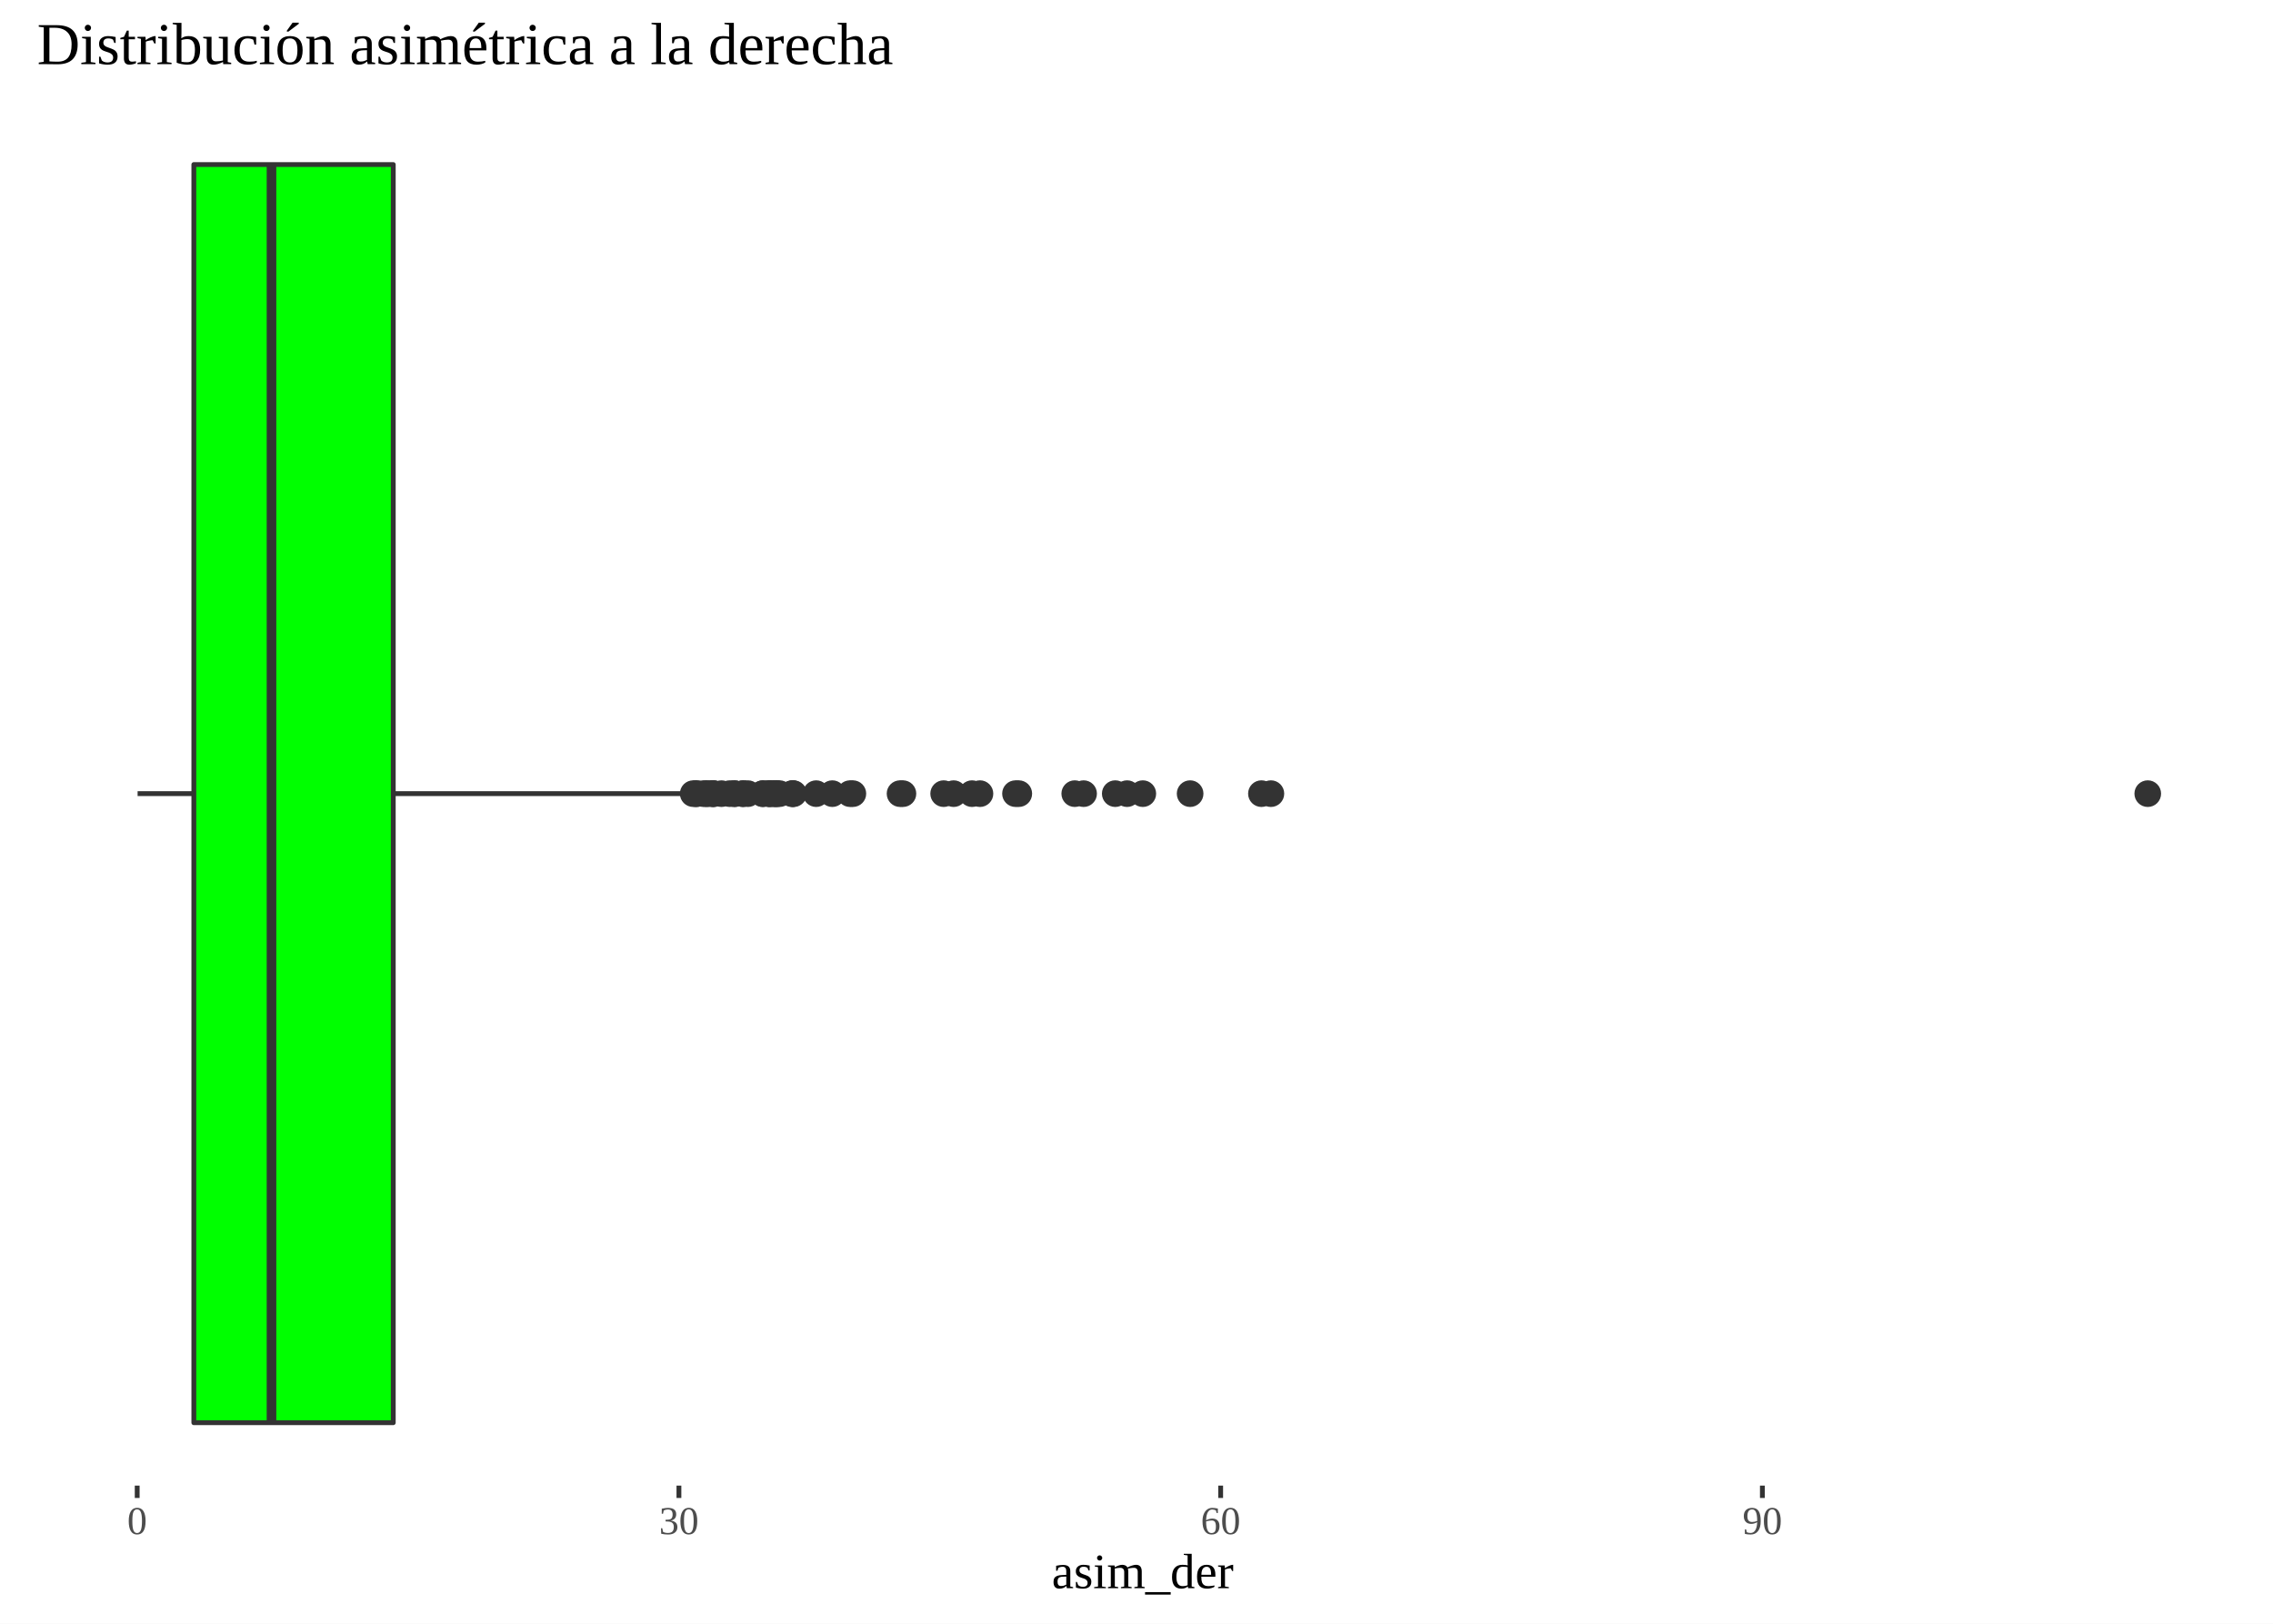
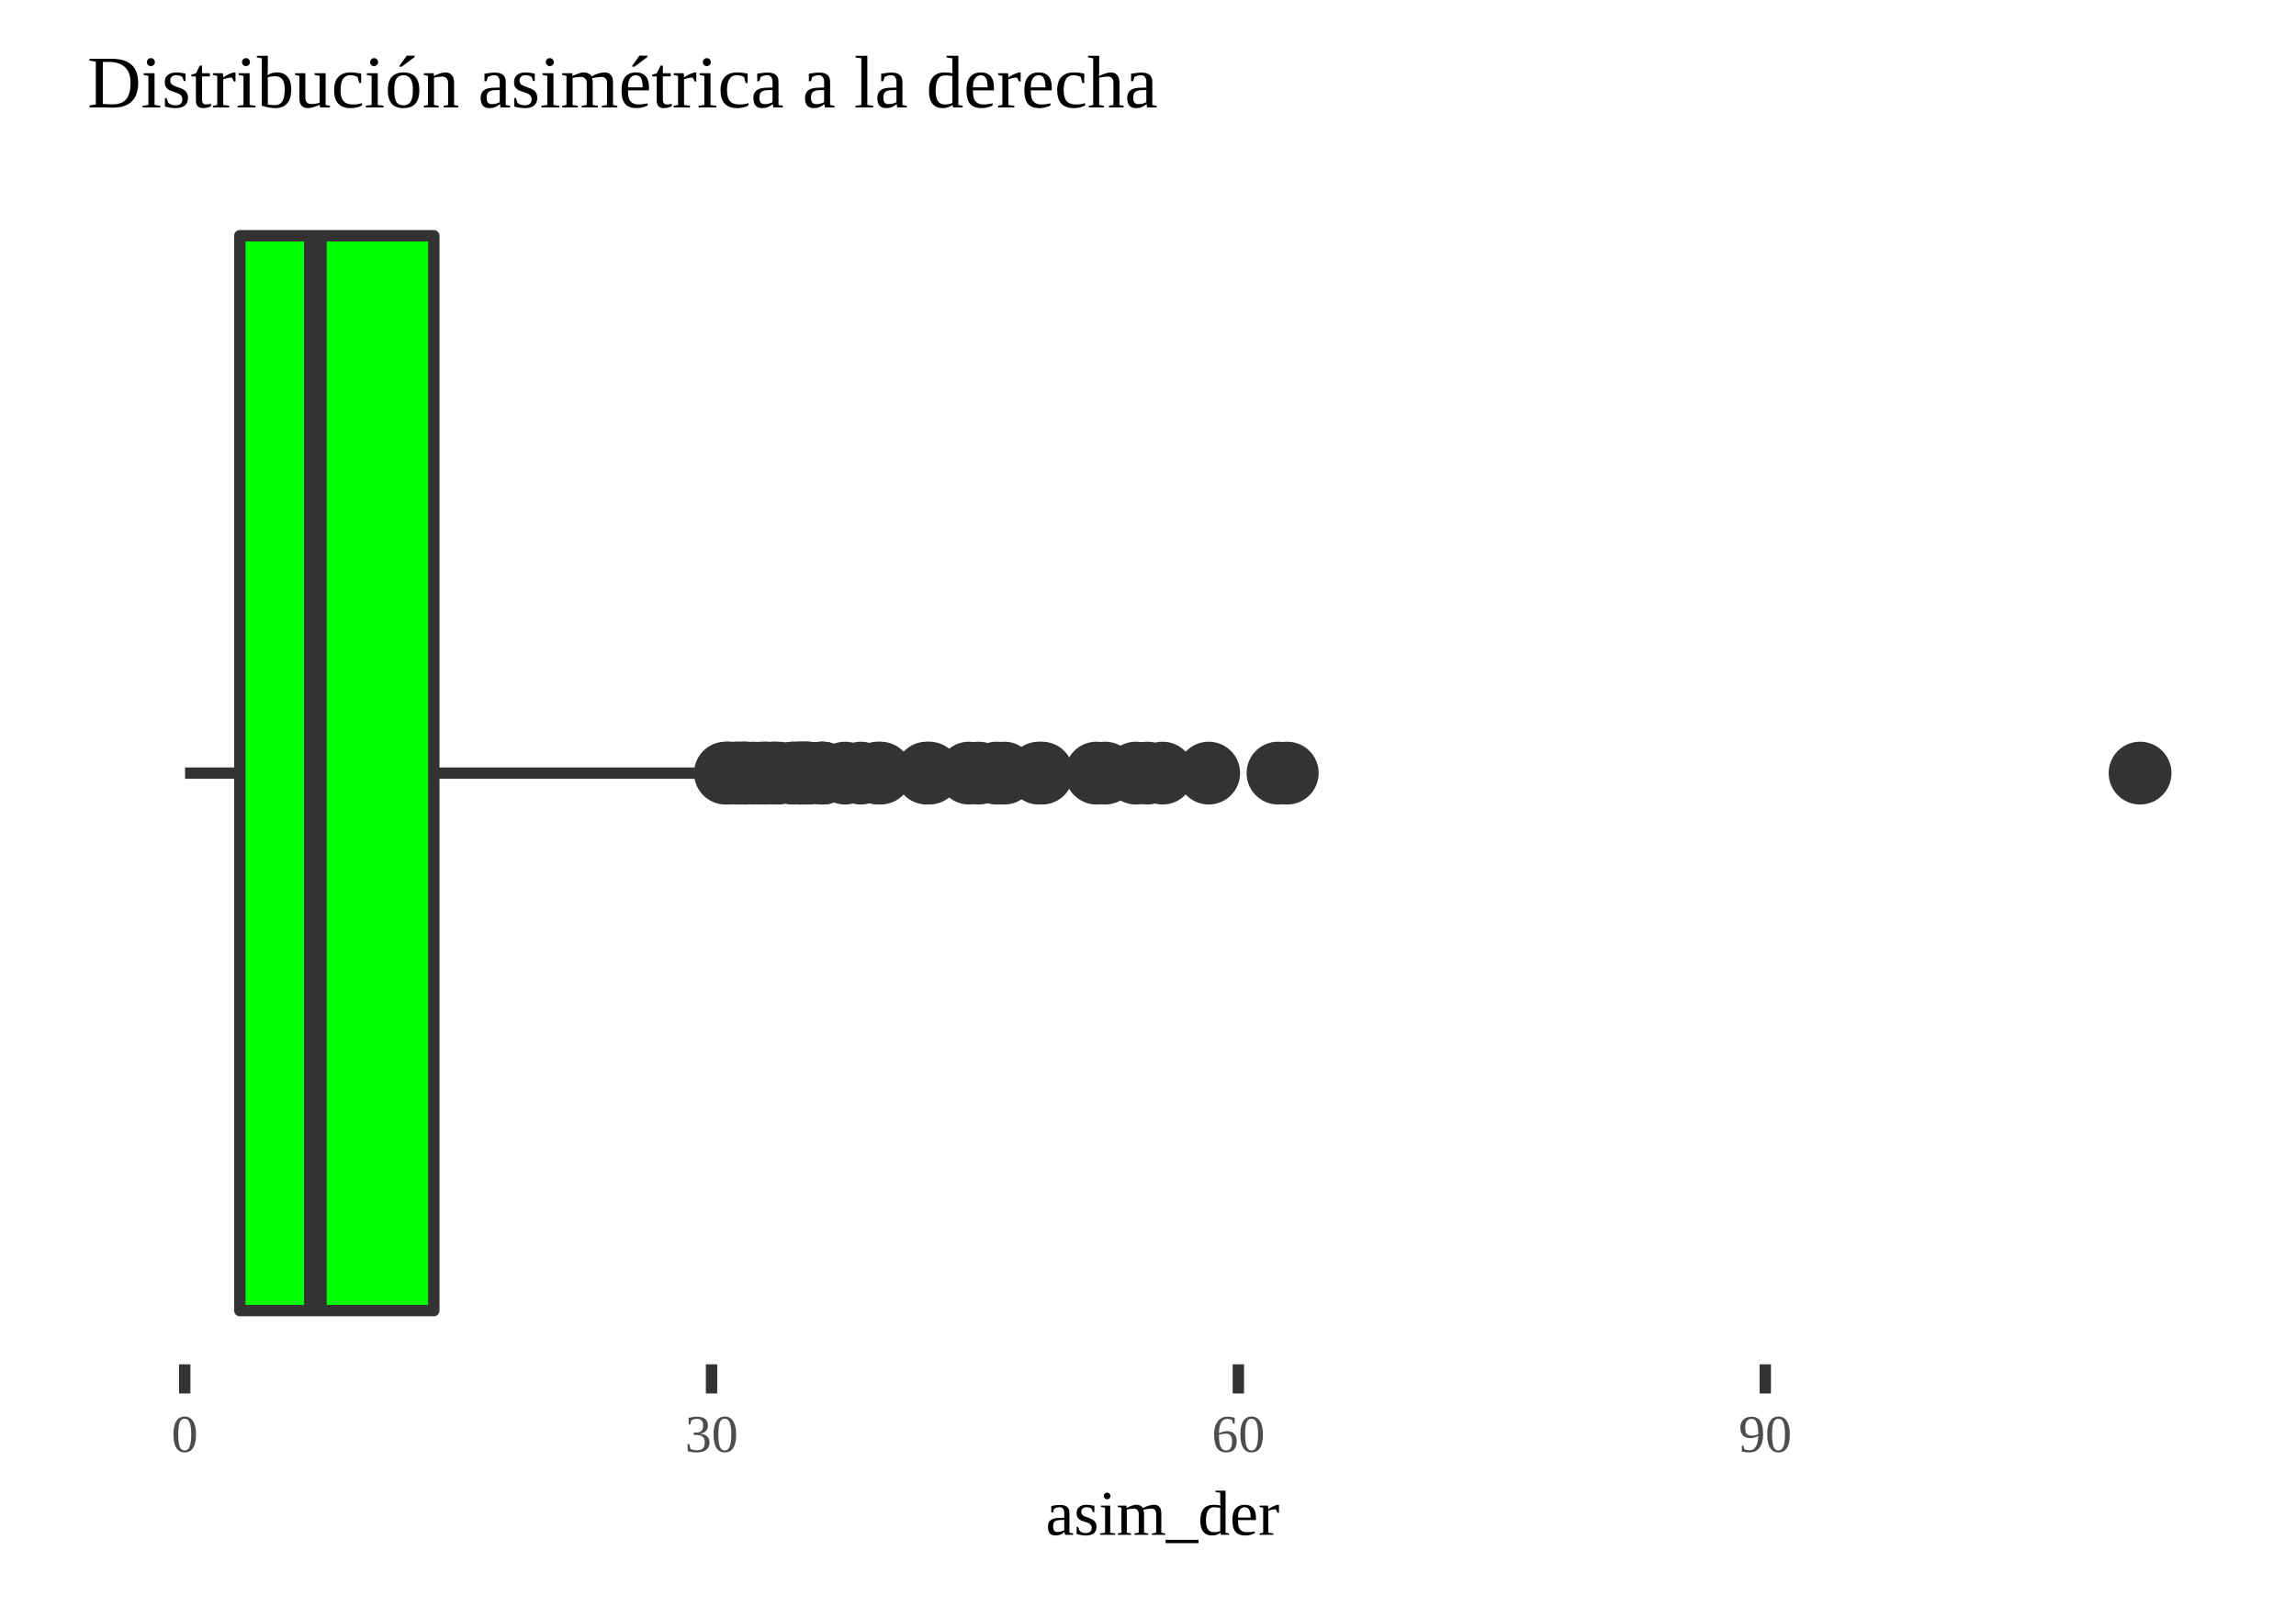
- <svg xmlns="http://www.w3.org/2000/svg" viewBox="0 0 504.00 360.00">
+ <svg xmlns="http://www.w3.org/2000/svg" viewBox="0 0 216.00 151.20">
  <defs>
    <style type="text/css">
    line, polyline, polygon, path, rect, circle {
      fill: none;
      stroke: #000000;
      stroke-linecap: round;
      stroke-linejoin: round;
      stroke-miterlimit: 10.00;
    }
  </style>
  </defs>
  <rect width="100%" height="100%" style="stroke: none; fill: #FFFFFF;" />
  <defs>
-     <clipPath id="cpOC4yMnw0OTguNTJ8MzI5LjM4fDIyLjUz">
-       <rect x="8.22" y="22.53" width="490.30" height="306.85" />
+     <clipPath id="cpOC4yMnwyMTAuNTJ8MTI4LjM3fDE3LjEy">
+       <rect x="8.22" y="17.12" width="202.30" height="111.25" />
    </clipPath>
  </defs>
-   <circle cx="162.94" cy="175.96" r="1.95pt" style="stroke-width: 0.71; stroke: #333333; fill: #333333;" clip-path="url(#cpOC4yMnw0OTguNTJ8MzI5LjM4fDIyLjUz)" />
-   <circle cx="172.13" cy="175.96" r="1.95pt" style="stroke-width: 0.71; stroke: #333333; fill: #333333;" clip-path="url(#cpOC4yMnw0OTguNTJ8MzI5LjM4fDIyLjUz)" />
-   <circle cx="249.91" cy="175.96" r="1.95pt" style="stroke-width: 0.71; stroke: #333333; fill: #333333;" clip-path="url(#cpOC4yMnw0OTguNTJ8MzI5LjM4fDIyLjUz)" />
-   <circle cx="153.71" cy="175.96" r="1.95pt" style="stroke-width: 0.71; stroke: #333333; fill: #333333;" clip-path="url(#cpOC4yMnw0OTguNTJ8MzI5LjM4fDIyLjUz)" />
-   <circle cx="253.40" cy="175.96" r="1.95pt" style="stroke-width: 0.71; stroke: #333333; fill: #333333;" clip-path="url(#cpOC4yMnw0OTguNTJ8MzI5LjM4fDIyLjUz)" />
-   <circle cx="215.53" cy="175.96" r="1.95pt" style="stroke-width: 0.71; stroke: #333333; fill: #333333;" clip-path="url(#cpOC4yMnw0OTguNTJ8MzI5LjM4fDIyLjUz)" />
-   <circle cx="279.70" cy="175.96" r="1.95pt" style="stroke-width: 0.71; stroke: #333333; fill: #333333;" clip-path="url(#cpOC4yMnw0OTguNTJ8MzI5LjM4fDIyLjUz)" />
-   <circle cx="180.97" cy="175.96" r="1.95pt" style="stroke-width: 0.71; stroke: #333333; fill: #333333;" clip-path="url(#cpOC4yMnw0OTguNTJ8MzI5LjM4fDIyLjUz)" />
-   <circle cx="169.19" cy="175.96" r="1.95pt" style="stroke-width: 0.71; stroke: #333333; fill: #333333;" clip-path="url(#cpOC4yMnw0OTguNTJ8MzI5LjM4fDIyLjUz)" />
-   <circle cx="170.78" cy="175.96" r="1.95pt" style="stroke-width: 0.71; stroke: #333333; fill: #333333;" clip-path="url(#cpOC4yMnw0OTguNTJ8MzI5LjM4fDIyLjUz)" />
-   <circle cx="169.12" cy="175.96" r="1.95pt" style="stroke-width: 0.71; stroke: #333333; fill: #333333;" clip-path="url(#cpOC4yMnw0OTguNTJ8MzI5LjM4fDIyLjUz)" />
-   <circle cx="170.45" cy="175.96" r="1.95pt" style="stroke-width: 0.71; stroke: #333333; fill: #333333;" clip-path="url(#cpOC4yMnw0OTguNTJ8MzI5LjM4fDIyLjUz)" />
-   <circle cx="172.24" cy="175.96" r="1.95pt" style="stroke-width: 0.71; stroke: #333333; fill: #333333;" clip-path="url(#cpOC4yMnw0OTguNTJ8MzI5LjM4fDIyLjUz)" />
-   <circle cx="164.76" cy="175.96" r="1.95pt" style="stroke-width: 0.71; stroke: #333333; fill: #333333;" clip-path="url(#cpOC4yMnw0OTguNTJ8MzI5LjM4fDIyLjUz)" />
-   <circle cx="188.47" cy="175.96" r="1.95pt" style="stroke-width: 0.71; stroke: #333333; fill: #333333;" clip-path="url(#cpOC4yMnw0OTguNTJ8MzI5LjM4fDIyLjUz)" />
-   <circle cx="247.29" cy="175.96" r="1.95pt" style="stroke-width: 0.71; stroke: #333333; fill: #333333;" clip-path="url(#cpOC4yMnw0OTguNTJ8MzI5LjM4fDIyLjUz)" />
-   <circle cx="162.81" cy="175.96" r="1.95pt" style="stroke-width: 0.71; stroke: #333333; fill: #333333;" clip-path="url(#cpOC4yMnw0OTguNTJ8MzI5LjM4fDIyLjUz)" />
-   <circle cx="209.24" cy="175.96" r="1.95pt" style="stroke-width: 0.71; stroke: #333333; fill: #333333;" clip-path="url(#cpOC4yMnw0OTguNTJ8MzI5LjM4fDIyLjUz)" />
-   <circle cx="155.95" cy="175.96" r="1.95pt" style="stroke-width: 0.71; stroke: #333333; fill: #333333;" clip-path="url(#cpOC4yMnw0OTguNTJ8MzI5LjM4fDIyLjUz)" />
-   <circle cx="225.90" cy="175.96" r="1.95pt" style="stroke-width: 0.71; stroke: #333333; fill: #333333;" clip-path="url(#cpOC4yMnw0OTguNTJ8MzI5LjM4fDIyLjUz)" />
-   <circle cx="154.47" cy="175.96" r="1.95pt" style="stroke-width: 0.71; stroke: #333333; fill: #333333;" clip-path="url(#cpOC4yMnw0OTguNTJ8MzI5LjM4fDIyLjUz)" />
-   <circle cx="238.31" cy="175.96" r="1.95pt" style="stroke-width: 0.71; stroke: #333333; fill: #333333;" clip-path="url(#cpOC4yMnw0OTguNTJ8MzI5LjM4fDIyLjUz)" />
-   <circle cx="476.23" cy="175.96" r="1.95pt" style="stroke-width: 0.71; stroke: #333333; fill: #333333;" clip-path="url(#cpOC4yMnw0OTguNTJ8MzI5LjM4fDIyLjUz)" />
-   <circle cx="281.80" cy="175.96" r="1.95pt" style="stroke-width: 0.71; stroke: #333333; fill: #333333;" clip-path="url(#cpOC4yMnw0OTguNTJ8MzI5LjM4fDIyLjUz)" />
-   <circle cx="240.27" cy="175.96" r="1.95pt" style="stroke-width: 0.71; stroke: #333333; fill: #333333;" clip-path="url(#cpOC4yMnw0OTguNTJ8MzI5LjM4fDIyLjUz)" />
-   <circle cx="200.21" cy="175.96" r="1.95pt" style="stroke-width: 0.71; stroke: #333333; fill: #333333;" clip-path="url(#cpOC4yMnw0OTguNTJ8MzI5LjM4fDIyLjUz)" />
-   <circle cx="175.77" cy="175.96" r="1.95pt" style="stroke-width: 0.71; stroke: #333333; fill: #333333;" clip-path="url(#cpOC4yMnw0OTguNTJ8MzI5LjM4fDIyLjUz)" />
-   <circle cx="199.57" cy="175.96" r="1.95pt" style="stroke-width: 0.71; stroke: #333333; fill: #333333;" clip-path="url(#cpOC4yMnw0OTguNTJ8MzI5LjM4fDIyLjUz)" />
-   <circle cx="161.80" cy="175.96" r="1.95pt" style="stroke-width: 0.71; stroke: #333333; fill: #333333;" clip-path="url(#cpOC4yMnw0OTguNTJ8MzI5LjM4fDIyLjUz)" />
-   <circle cx="165.84" cy="175.96" r="1.95pt" style="stroke-width: 0.71; stroke: #333333; fill: #333333;" clip-path="url(#cpOC4yMnw0OTguNTJ8MzI5LjM4fDIyLjUz)" />
-   <circle cx="217.29" cy="175.96" r="1.95pt" style="stroke-width: 0.71; stroke: #333333; fill: #333333;" clip-path="url(#cpOC4yMnw0OTguNTJ8MzI5LjM4fDIyLjUz)" />
-   <circle cx="184.55" cy="175.96" r="1.95pt" style="stroke-width: 0.71; stroke: #333333; fill: #333333;" clip-path="url(#cpOC4yMnw0OTguNTJ8MzI5LjM4fDIyLjUz)" />
-   <circle cx="159.98" cy="175.96" r="1.95pt" style="stroke-width: 0.71; stroke: #333333; fill: #333333;" clip-path="url(#cpOC4yMnw0OTguNTJ8MzI5LjM4fDIyLjUz)" />
-   <circle cx="170.57" cy="175.96" r="1.95pt" style="stroke-width: 0.71; stroke: #333333; fill: #333333;" clip-path="url(#cpOC4yMnw0OTguNTJ8MzI5LjM4fDIyLjUz)" />
-   <circle cx="225.17" cy="175.96" r="1.95pt" style="stroke-width: 0.71; stroke: #333333; fill: #333333;" clip-path="url(#cpOC4yMnw0OTguNTJ8MzI5LjM4fDIyLjUz)" />
-   <circle cx="211.45" cy="175.96" r="1.95pt" style="stroke-width: 0.71; stroke: #333333; fill: #333333;" clip-path="url(#cpOC4yMnw0OTguNTJ8MzI5LjM4fDIyLjUz)" />
-   <circle cx="164.73" cy="175.96" r="1.95pt" style="stroke-width: 0.71; stroke: #333333; fill: #333333;" clip-path="url(#cpOC4yMnw0OTguNTJ8MzI5LjM4fDIyLjUz)" />
-   <circle cx="171.80" cy="175.96" r="1.95pt" style="stroke-width: 0.71; stroke: #333333; fill: #333333;" clip-path="url(#cpOC4yMnw0OTguNTJ8MzI5LjM4fDIyLjUz)" />
-   <circle cx="156.59" cy="175.96" r="1.95pt" style="stroke-width: 0.71; stroke: #333333; fill: #333333;" clip-path="url(#cpOC4yMnw0OTguNTJ8MzI5LjM4fDIyLjUz)" />
-   <circle cx="156.97" cy="175.96" r="1.95pt" style="stroke-width: 0.71; stroke: #333333; fill: #333333;" clip-path="url(#cpOC4yMnw0OTguNTJ8MzI5LjM4fDIyLjUz)" />
-   <circle cx="154.37" cy="175.96" r="1.95pt" style="stroke-width: 0.71; stroke: #333333; fill: #333333;" clip-path="url(#cpOC4yMnw0OTguNTJ8MzI5LjM4fDIyLjUz)" />
-   <circle cx="175.61" cy="175.96" r="1.95pt" style="stroke-width: 0.71; stroke: #333333; fill: #333333;" clip-path="url(#cpOC4yMnw0OTguNTJ8MzI5LjM4fDIyLjUz)" />
-   <circle cx="157.88" cy="175.96" r="1.95pt" style="stroke-width: 0.71; stroke: #333333; fill: #333333;" clip-path="url(#cpOC4yMnw0OTguNTJ8MzI5LjM4fDIyLjUz)" />
-   <circle cx="263.89" cy="175.96" r="1.95pt" style="stroke-width: 0.71; stroke: #333333; fill: #333333;" clip-path="url(#cpOC4yMnw0OTguNTJ8MzI5LjM4fDIyLjUz)" />
-   <circle cx="171.41" cy="175.96" r="1.95pt" style="stroke-width: 0.71; stroke: #333333; fill: #333333;" clip-path="url(#cpOC4yMnw0OTguNTJ8MzI5LjM4fDIyLjUz)" />
-   <circle cx="172.86" cy="175.96" r="1.95pt" style="stroke-width: 0.71; stroke: #333333; fill: #333333;" clip-path="url(#cpOC4yMnw0OTguNTJ8MzI5LjM4fDIyLjUz)" />
-   <circle cx="158.21" cy="175.96" r="1.95pt" style="stroke-width: 0.71; stroke: #333333; fill: #333333;" clip-path="url(#cpOC4yMnw0OTguNTJ8MzI5LjM4fDIyLjUz)" />
-   <circle cx="158.24" cy="175.96" r="1.95pt" style="stroke-width: 0.71; stroke: #333333; fill: #333333;" clip-path="url(#cpOC4yMnw0OTguNTJ8MzI5LjM4fDIyLjUz)" />
-   <circle cx="189.11" cy="175.96" r="1.95pt" style="stroke-width: 0.71; stroke: #333333; fill: #333333;" clip-path="url(#cpOC4yMnw0OTguNTJ8MzI5LjM4fDIyLjUz)" />
-   <circle cx="175.97" cy="175.96" r="1.95pt" style="stroke-width: 0.71; stroke: #333333; fill: #333333;" clip-path="url(#cpOC4yMnw0OTguNTJ8MzI5LjM4fDIyLjUz)" />
-   <line x1="87.20" y1="175.96" x2="151.70" y2="175.96" style="stroke-width: 1.07; stroke: #333333; stroke-linecap: butt;" clip-path="url(#cpOC4yMnw0OTguNTJ8MzI5LjM4fDIyLjUz)" />
-   <line x1="42.98" y1="175.96" x2="30.51" y2="175.96" style="stroke-width: 1.07; stroke: #333333; stroke-linecap: butt;" clip-path="url(#cpOC4yMnw0OTguNTJ8MzI5LjM4fDIyLjUz)" />
-   <polygon points="87.20,315.43 42.98,315.43 42.98,36.48 87.20,36.48 87.20,315.43 " style="stroke-width: 1.07; stroke: #333333; fill: #00FF00;" clip-path="url(#cpOC4yMnw0OTguNTJ8MzI5LjM4fDIyLjUz)" />
-   <line x1="60.20" y1="315.43" x2="60.20" y2="36.48" style="stroke-width: 2.13; stroke: #333333; stroke-linecap: butt;" clip-path="url(#cpOC4yMnw0OTguNTJ8MzI5LjM4fDIyLjUz)" />
+   <circle cx="72.06" cy="72.74" r="1.95pt" style="stroke-width: 0.71; stroke: #333333; fill: #333333;" clip-path="url(#cpOC4yMnwyMTAuNTJ8MTI4LjM3fDE3LjEy)" />
+   <circle cx="75.85" cy="72.74" r="1.95pt" style="stroke-width: 0.71; stroke: #333333; fill: #333333;" clip-path="url(#cpOC4yMnwyMTAuNTJ8MTI4LjM3fDE3LjEy)" />
+   <circle cx="107.94" cy="72.74" r="1.95pt" style="stroke-width: 0.71; stroke: #333333; fill: #333333;" clip-path="url(#cpOC4yMnwyMTAuNTJ8MTI4LjM3fDE3LjEy)" />
+   <circle cx="68.25" cy="72.74" r="1.95pt" style="stroke-width: 0.71; stroke: #333333; fill: #333333;" clip-path="url(#cpOC4yMnwyMTAuNTJ8MTI4LjM3fDE3LjEy)" />
+   <circle cx="109.38" cy="72.74" r="1.95pt" style="stroke-width: 0.71; stroke: #333333; fill: #333333;" clip-path="url(#cpOC4yMnwyMTAuNTJ8MTI4LjM3fDE3LjEy)" />
+   <circle cx="93.75" cy="72.74" r="1.95pt" style="stroke-width: 0.71; stroke: #333333; fill: #333333;" clip-path="url(#cpOC4yMnwyMTAuNTJ8MTI4LjM3fDE3LjEy)" />
+   <circle cx="120.23" cy="72.74" r="1.95pt" style="stroke-width: 0.71; stroke: #333333; fill: #333333;" clip-path="url(#cpOC4yMnwyMTAuNTJ8MTI4LjM3fDE3LjEy)" />
+   <circle cx="79.50" cy="72.74" r="1.95pt" style="stroke-width: 0.71; stroke: #333333; fill: #333333;" clip-path="url(#cpOC4yMnwyMTAuNTJ8MTI4LjM3fDE3LjEy)" />
+   <circle cx="74.64" cy="72.74" r="1.95pt" style="stroke-width: 0.71; stroke: #333333; fill: #333333;" clip-path="url(#cpOC4yMnwyMTAuNTJ8MTI4LjM3fDE3LjEy)" />
+   <circle cx="75.29" cy="72.74" r="1.95pt" style="stroke-width: 0.71; stroke: #333333; fill: #333333;" clip-path="url(#cpOC4yMnwyMTAuNTJ8MTI4LjM3fDE3LjEy)" />
+   <circle cx="74.61" cy="72.74" r="1.95pt" style="stroke-width: 0.71; stroke: #333333; fill: #333333;" clip-path="url(#cpOC4yMnwyMTAuNTJ8MTI4LjM3fDE3LjEy)" />
+   <circle cx="75.16" cy="72.74" r="1.95pt" style="stroke-width: 0.71; stroke: #333333; fill: #333333;" clip-path="url(#cpOC4yMnwyMTAuNTJ8MTI4LjM3fDE3LjEy)" />
+   <circle cx="75.90" cy="72.74" r="1.95pt" style="stroke-width: 0.71; stroke: #333333; fill: #333333;" clip-path="url(#cpOC4yMnwyMTAuNTJ8MTI4LjM3fDE3LjEy)" />
+   <circle cx="72.81" cy="72.74" r="1.95pt" style="stroke-width: 0.71; stroke: #333333; fill: #333333;" clip-path="url(#cpOC4yMnwyMTAuNTJ8MTI4LjM3fDE3LjEy)" />
+   <circle cx="82.59" cy="72.74" r="1.95pt" style="stroke-width: 0.71; stroke: #333333; fill: #333333;" clip-path="url(#cpOC4yMnwyMTAuNTJ8MTI4LjM3fDE3LjEy)" />
+   <circle cx="106.86" cy="72.74" r="1.95pt" style="stroke-width: 0.71; stroke: #333333; fill: #333333;" clip-path="url(#cpOC4yMnwyMTAuNTJ8MTI4LjM3fDE3LjEy)" />
+   <circle cx="72.01" cy="72.74" r="1.95pt" style="stroke-width: 0.71; stroke: #333333; fill: #333333;" clip-path="url(#cpOC4yMnwyMTAuNTJ8MTI4LjM3fDE3LjEy)" />
+   <circle cx="91.16" cy="72.74" r="1.95pt" style="stroke-width: 0.71; stroke: #333333; fill: #333333;" clip-path="url(#cpOC4yMnwyMTAuNTJ8MTI4LjM3fDE3LjEy)" />
+   <circle cx="69.17" cy="72.74" r="1.95pt" style="stroke-width: 0.71; stroke: #333333; fill: #333333;" clip-path="url(#cpOC4yMnwyMTAuNTJ8MTI4LjM3fDE3LjEy)" />
+   <circle cx="98.03" cy="72.74" r="1.95pt" style="stroke-width: 0.71; stroke: #333333; fill: #333333;" clip-path="url(#cpOC4yMnwyMTAuNTJ8MTI4LjM3fDE3LjEy)" />
+   <circle cx="68.56" cy="72.74" r="1.95pt" style="stroke-width: 0.71; stroke: #333333; fill: #333333;" clip-path="url(#cpOC4yMnwyMTAuNTJ8MTI4LjM3fDE3LjEy)" />
+   <circle cx="103.15" cy="72.74" r="1.95pt" style="stroke-width: 0.71; stroke: #333333; fill: #333333;" clip-path="url(#cpOC4yMnwyMTAuNTJ8MTI4LjM3fDE3LjEy)" />
+   <circle cx="201.33" cy="72.74" r="1.95pt" style="stroke-width: 0.71; stroke: #333333; fill: #333333;" clip-path="url(#cpOC4yMnwyMTAuNTJ8MTI4LjM3fDE3LjEy)" />
+   <circle cx="121.10" cy="72.74" r="1.95pt" style="stroke-width: 0.71; stroke: #333333; fill: #333333;" clip-path="url(#cpOC4yMnwyMTAuNTJ8MTI4LjM3fDE3LjEy)" />
+   <circle cx="103.97" cy="72.74" r="1.95pt" style="stroke-width: 0.71; stroke: #333333; fill: #333333;" clip-path="url(#cpOC4yMnwyMTAuNTJ8MTI4LjM3fDE3LjEy)" />
+   <circle cx="87.43" cy="72.74" r="1.95pt" style="stroke-width: 0.71; stroke: #333333; fill: #333333;" clip-path="url(#cpOC4yMnwyMTAuNTJ8MTI4LjM3fDE3LjEy)" />
+   <circle cx="77.35" cy="72.74" r="1.95pt" style="stroke-width: 0.71; stroke: #333333; fill: #333333;" clip-path="url(#cpOC4yMnwyMTAuNTJ8MTI4LjM3fDE3LjEy)" />
+   <circle cx="87.17" cy="72.74" r="1.95pt" style="stroke-width: 0.71; stroke: #333333; fill: #333333;" clip-path="url(#cpOC4yMnwyMTAuNTJ8MTI4LjM3fDE3LjEy)" />
+   <circle cx="71.59" cy="72.74" r="1.95pt" style="stroke-width: 0.71; stroke: #333333; fill: #333333;" clip-path="url(#cpOC4yMnwyMTAuNTJ8MTI4LjM3fDE3LjEy)" />
+   <circle cx="73.26" cy="72.74" r="1.95pt" style="stroke-width: 0.71; stroke: #333333; fill: #333333;" clip-path="url(#cpOC4yMnwyMTAuNTJ8MTI4LjM3fDE3LjEy)" />
+   <circle cx="94.48" cy="72.74" r="1.95pt" style="stroke-width: 0.71; stroke: #333333; fill: #333333;" clip-path="url(#cpOC4yMnwyMTAuNTJ8MTI4LjM3fDE3LjEy)" />
+   <circle cx="80.98" cy="72.74" r="1.95pt" style="stroke-width: 0.71; stroke: #333333; fill: #333333;" clip-path="url(#cpOC4yMnwyMTAuNTJ8MTI4LjM3fDE3LjEy)" />
+   <circle cx="70.84" cy="72.74" r="1.95pt" style="stroke-width: 0.71; stroke: #333333; fill: #333333;" clip-path="url(#cpOC4yMnwyMTAuNTJ8MTI4LjM3fDE3LjEy)" />
+   <circle cx="75.20" cy="72.74" r="1.95pt" style="stroke-width: 0.71; stroke: #333333; fill: #333333;" clip-path="url(#cpOC4yMnwyMTAuNTJ8MTI4LjM3fDE3LjEy)" />
+   <circle cx="97.73" cy="72.74" r="1.95pt" style="stroke-width: 0.71; stroke: #333333; fill: #333333;" clip-path="url(#cpOC4yMnwyMTAuNTJ8MTI4LjM3fDE3LjEy)" />
+   <circle cx="92.07" cy="72.74" r="1.95pt" style="stroke-width: 0.71; stroke: #333333; fill: #333333;" clip-path="url(#cpOC4yMnwyMTAuNTJ8MTI4LjM3fDE3LjEy)" />
+   <circle cx="72.80" cy="72.74" r="1.95pt" style="stroke-width: 0.71; stroke: #333333; fill: #333333;" clip-path="url(#cpOC4yMnwyMTAuNTJ8MTI4LjM3fDE3LjEy)" />
+   <circle cx="75.71" cy="72.74" r="1.95pt" style="stroke-width: 0.71; stroke: #333333; fill: #333333;" clip-path="url(#cpOC4yMnwyMTAuNTJ8MTI4LjM3fDE3LjEy)" />
+   <circle cx="69.44" cy="72.74" r="1.95pt" style="stroke-width: 0.71; stroke: #333333; fill: #333333;" clip-path="url(#cpOC4yMnwyMTAuNTJ8MTI4LjM3fDE3LjEy)" />
+   <circle cx="69.59" cy="72.74" r="1.95pt" style="stroke-width: 0.71; stroke: #333333; fill: #333333;" clip-path="url(#cpOC4yMnwyMTAuNTJ8MTI4LjM3fDE3LjEy)" />
+   <circle cx="68.52" cy="72.74" r="1.95pt" style="stroke-width: 0.71; stroke: #333333; fill: #333333;" clip-path="url(#cpOC4yMnwyMTAuNTJ8MTI4LjM3fDE3LjEy)" />
+   <circle cx="77.29" cy="72.74" r="1.95pt" style="stroke-width: 0.71; stroke: #333333; fill: #333333;" clip-path="url(#cpOC4yMnwyMTAuNTJ8MTI4LjM3fDE3LjEy)" />
+   <circle cx="69.97" cy="72.74" r="1.95pt" style="stroke-width: 0.71; stroke: #333333; fill: #333333;" clip-path="url(#cpOC4yMnwyMTAuNTJ8MTI4LjM3fDE3LjEy)" />
+   <circle cx="113.71" cy="72.74" r="1.95pt" style="stroke-width: 0.71; stroke: #333333; fill: #333333;" clip-path="url(#cpOC4yMnwyMTAuNTJ8MTI4LjM3fDE3LjEy)" />
+   <circle cx="75.55" cy="72.74" r="1.95pt" style="stroke-width: 0.71; stroke: #333333; fill: #333333;" clip-path="url(#cpOC4yMnwyMTAuNTJ8MTI4LjM3fDE3LjEy)" />
+   <circle cx="76.15" cy="72.74" r="1.95pt" style="stroke-width: 0.71; stroke: #333333; fill: #333333;" clip-path="url(#cpOC4yMnwyMTAuNTJ8MTI4LjM3fDE3LjEy)" />
+   <circle cx="70.11" cy="72.74" r="1.95pt" style="stroke-width: 0.71; stroke: #333333; fill: #333333;" clip-path="url(#cpOC4yMnwyMTAuNTJ8MTI4LjM3fDE3LjEy)" />
+   <circle cx="70.12" cy="72.74" r="1.95pt" style="stroke-width: 0.71; stroke: #333333; fill: #333333;" clip-path="url(#cpOC4yMnwyMTAuNTJ8MTI4LjM3fDE3LjEy)" />
+   <circle cx="82.85" cy="72.74" r="1.95pt" style="stroke-width: 0.71; stroke: #333333; fill: #333333;" clip-path="url(#cpOC4yMnwyMTAuNTJ8MTI4LjM3fDE3LjEy)" />
+   <circle cx="77.44" cy="72.74" r="1.95pt" style="stroke-width: 0.71; stroke: #333333; fill: #333333;" clip-path="url(#cpOC4yMnwyMTAuNTJ8MTI4LjM3fDE3LjEy)" />
+   <line x1="40.81" y1="72.74" x2="67.42" y2="72.74" style="stroke-width: 1.07; stroke: #333333; stroke-linecap: butt;" clip-path="url(#cpOC4yMnwyMTAuNTJ8MTI4LjM3fDE3LjEy)" />
+   <line x1="22.56" y1="72.74" x2="17.41" y2="72.74" style="stroke-width: 1.07; stroke: #333333; stroke-linecap: butt;" clip-path="url(#cpOC4yMnwyMTAuNTJ8MTI4LjM3fDE3LjEy)" />
+   <polygon points="40.81,123.31 22.56,123.31 22.56,22.18 40.81,22.18 40.81,123.31 " style="stroke-width: 1.07; stroke: #333333; fill: #00FF00;" clip-path="url(#cpOC4yMnwyMTAuNTJ8MTI4LjM3fDE3LjEy)" />
+   <line x1="29.67" y1="123.31" x2="29.67" y2="22.18" style="stroke-width: 2.13; stroke: #333333; stroke-linecap: butt;" clip-path="url(#cpOC4yMnwyMTAuNTJ8MTI4LjM3fDE3LjEy)" />
  <defs>
-     <clipPath id="cpMC4wMHw1MDQuMDB8MzYwLjAwfDAuMDA=">
-       <rect x="0.00" y="0.00" width="504.00" height="360.00" />
+     <clipPath id="cpMC4wMHwyMTYuMDB8MTUxLjIwfDAuMDA=">
+       <rect x="0.00" y="0.00" width="216.00" height="151.20" />
    </clipPath>
  </defs>
-   <polyline points="30.42,332.12 30.42,329.38 " style="stroke-width: 1.07; stroke: #333333; stroke-linecap: butt;" clip-path="url(#cpMC4wMHw1MDQuMDB8MzYwLjAwfDAuMDA=)" />
-   <polyline points="150.54,332.12 150.54,329.38 " style="stroke-width: 1.07; stroke: #333333; stroke-linecap: butt;" clip-path="url(#cpMC4wMHw1MDQuMDB8MzYwLjAwfDAuMDA=)" />
-   <polyline points="270.66,332.12 270.66,329.38 " style="stroke-width: 1.07; stroke: #333333; stroke-linecap: butt;" clip-path="url(#cpMC4wMHw1MDQuMDB8MzYwLjAwfDAuMDA=)" />
-   <polyline points="390.78,332.12 390.78,329.38 " style="stroke-width: 1.07; stroke: #333333; stroke-linecap: butt;" clip-path="url(#cpMC4wMHw1MDQuMDB8MzYwLjAwfDAuMDA=)" />
-   <g clip-path="url(#cpMC4wMHw1MDQuMDB8MzYwLjAwfDAuMDA=)">
-     <text x="28.22" y="340.14" style="font-size: 8.80px; fill: #4D4D4D; font-family: Times New Roman;" textLength="4.40px" lengthAdjust="spacingAndGlyphs">0</text>
+   <polyline points="17.38,131.11 17.38,128.37 " style="stroke-width: 1.07; stroke: #333333; stroke-linecap: butt;" clip-path="url(#cpMC4wMHwyMTYuMDB8MTUxLjIwfDAuMDA=)" />
+   <polyline points="66.94,131.11 66.94,128.37 " style="stroke-width: 1.07; stroke: #333333; stroke-linecap: butt;" clip-path="url(#cpMC4wMHwyMTYuMDB8MTUxLjIwfDAuMDA=)" />
+   <polyline points="116.50,131.11 116.50,128.37 " style="stroke-width: 1.07; stroke: #333333; stroke-linecap: butt;" clip-path="url(#cpMC4wMHwyMTYuMDB8MTUxLjIwfDAuMDA=)" />
+   <polyline points="166.07,131.11 166.07,128.37 " style="stroke-width: 1.07; stroke: #333333; stroke-linecap: butt;" clip-path="url(#cpMC4wMHwyMTYuMDB8MTUxLjIwfDAuMDA=)" />
+   <g clip-path="url(#cpMC4wMHwyMTYuMDB8MTUxLjIwfDAuMDA=)">
+     <text x="16.13" y="136.61" style="font-size: 5.00px; fill: #4D4D4D; font-family: Times New Roman;" textLength="2.50px" lengthAdjust="spacingAndGlyphs">0</text>
  </g>
-   <g clip-path="url(#cpMC4wMHw1MDQuMDB8MzYwLjAwfDAuMDA=)">
-     <text x="146.14" y="340.14" style="font-size: 8.80px; fill: #4D4D4D; font-family: Times New Roman;" textLength="8.80px" lengthAdjust="spacingAndGlyphs">30</text>
+   <g clip-path="url(#cpMC4wMHwyMTYuMDB8MTUxLjIwfDAuMDA=)">
+     <text x="64.44" y="136.61" style="font-size: 5.00px; fill: #4D4D4D; font-family: Times New Roman;" textLength="5.00px" lengthAdjust="spacingAndGlyphs">30</text>
  </g>
-   <g clip-path="url(#cpMC4wMHw1MDQuMDB8MzYwLjAwfDAuMDA=)">
-     <text x="266.26" y="340.14" style="font-size: 8.80px; fill: #4D4D4D; font-family: Times New Roman;" textLength="8.80px" lengthAdjust="spacingAndGlyphs">60</text>
+   <g clip-path="url(#cpMC4wMHwyMTYuMDB8MTUxLjIwfDAuMDA=)">
+     <text x="114.00" y="136.61" style="font-size: 5.00px; fill: #4D4D4D; font-family: Times New Roman;" textLength="5.00px" lengthAdjust="spacingAndGlyphs">60</text>
  </g>
-   <g clip-path="url(#cpMC4wMHw1MDQuMDB8MzYwLjAwfDAuMDA=)">
-     <text x="386.38" y="340.14" style="font-size: 8.80px; fill: #4D4D4D; font-family: Times New Roman;" textLength="8.80px" lengthAdjust="spacingAndGlyphs">90</text>
+   <g clip-path="url(#cpMC4wMHwyMTYuMDB8MTUxLjIwfDAuMDA=)">
+     <text x="163.57" y="136.61" style="font-size: 5.00px; fill: #4D4D4D; font-family: Times New Roman;" textLength="5.00px" lengthAdjust="spacingAndGlyphs">90</text>
  </g>
-   <g clip-path="url(#cpMC4wMHw1MDQuMDB8MzYwLjAwfDAuMDA=)">
-     <text x="233.21" y="352.12" style="font-size: 11.00px; font-family: Times New Roman;" textLength="40.32px" lengthAdjust="spacingAndGlyphs">asim_der</text>
+   <g clip-path="url(#cpMC4wMHwyMTYuMDB8MTUxLjIwfDAuMDA=)">
+     <text x="98.37" y="144.41" style="font-size: 6.00px; font-family: Times New Roman;" textLength="21.99px" lengthAdjust="spacingAndGlyphs">asim_der</text>
  </g>
-   <g clip-path="url(#cpMC4wMHw1MDQuMDB8MzYwLjAwfDAuMDA=)">
-     <text x="8.22" y="14.22" style="font-size: 13.20px; font-family: Times New Roman;" textLength="189.85px" lengthAdjust="spacingAndGlyphs">Distribución asimétrica a la derecha</text>
+   <g clip-path="url(#cpMC4wMHwyMTYuMDB8MTUxLjIwfDAuMDA=)">
+     <text x="8.22" y="10.11" style="font-size: 7.00px; font-family: Times New Roman;" textLength="100.68px" lengthAdjust="spacingAndGlyphs">Distribución asimétrica a la derecha</text>
  </g>
</svg>
